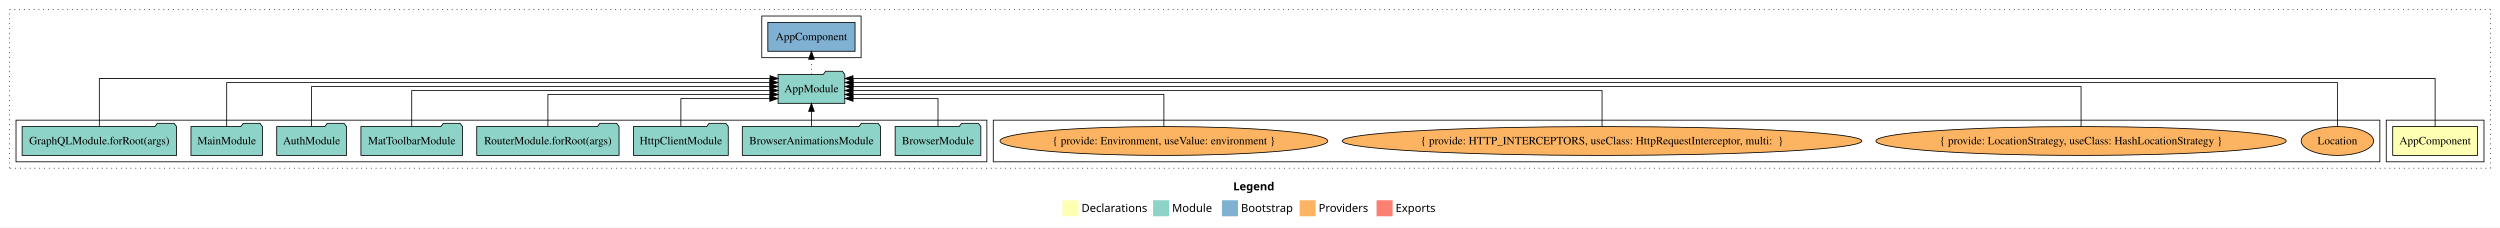
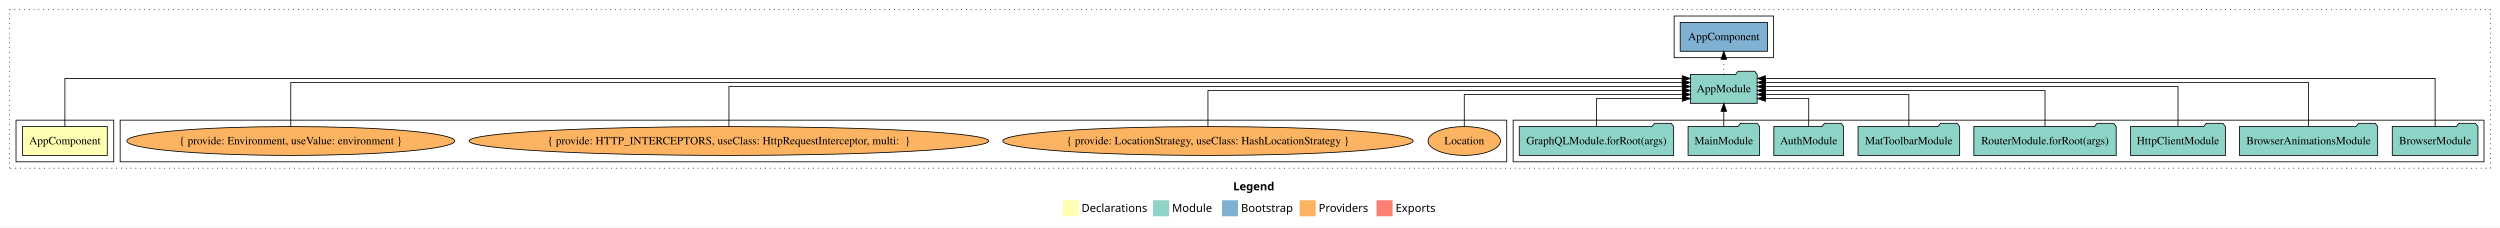
<svg xmlns="http://www.w3.org/2000/svg" width="3121pt" height="284pt" viewBox="0.00 0.00 3121.00 284.00">
  <g id="graph0" class="graph" transform="scale(1 1) rotate(0) translate(4 280)">
    <polygon fill="white" stroke="transparent" points="-4,4 -4,-280 3117,-280 3117,4 -4,4" />
    <text text-anchor="start" x="1535.51" y="-42.4" font-family="sans-serif" font-weight="bold" font-size="14.00">Legend</text>
    <polygon fill="#ffffb3" stroke="transparent" points="1322.5,-10 1322.5,-30 1342.5,-30 1342.5,-10 1322.5,-10" />
    <text text-anchor="start" x="1346.13" y="-15.4" font-family="sans-serif" font-size="14.00">  Declarations</text>
    <polygon fill="#8dd3c7" stroke="transparent" points="1435.5,-10 1435.5,-30 1455.5,-30 1455.5,-10 1435.5,-10" />
    <text text-anchor="start" x="1459.23" y="-15.4" font-family="sans-serif" font-size="14.00">  Module</text>
    <polygon fill="#80b1d3" stroke="transparent" points="1521.5,-10 1521.5,-30 1541.5,-30 1541.5,-10 1521.5,-10" />
    <text text-anchor="start" x="1545.28" y="-15.4" font-family="sans-serif" font-size="14.00">  Bootstrap</text>
    <polygon fill="#fdb462" stroke="transparent" points="1618.5,-10 1618.5,-30 1638.5,-30 1638.5,-10 1618.5,-10" />
    <text text-anchor="start" x="1642.17" y="-15.4" font-family="sans-serif" font-size="14.00">  Providers</text>
    <polygon fill="#fb8072" stroke="transparent" points="1714.5,-10 1714.5,-30 1734.5,-30 1734.5,-10 1714.5,-10" />
    <text text-anchor="start" x="1738.23" y="-15.4" font-family="sans-serif" font-size="14.00">  Exports</text>
    <g id="clust1" class="cluster">
      <polygon fill="none" stroke="black" stroke-dasharray="1,5" points="8,-70 8,-268 3105,-268 3105,-70 8,-70" />
    </g>
-     <g id="clust2" class="cluster">
-       <polygon fill="none" stroke="black" points="2975,-78 2975,-130 3097,-130 3097,-78 2975,-78" />
+     <g id="clust4" class="cluster">
+       <polygon fill="none" stroke="black" points="1885,-78 1885,-130 3097,-130 3097,-78 1885,-78" />
    </g>
    <g id="clust7" class="cluster">
-       <polygon fill="none" stroke="black" points="1236,-78 1236,-130 2967,-130 2967,-78 1236,-78" />
+       <polygon fill="none" stroke="black" points="146,-78 146,-130 1877,-130 1877,-78 146,-78" />
+     </g>
+     <g id="clust2" class="cluster">
+       <polygon fill="none" stroke="black" points="16,-78 16,-130 138,-130 138,-78 16,-78" />
    </g>
    <g id="clust6" class="cluster">
-       <polygon fill="none" stroke="black" points="947,-208 947,-260 1071,-260 1071,-208 947,-208" />
-     </g>
-     <g id="clust4" class="cluster">
-       <polygon fill="none" stroke="black" points="16,-78 16,-130 1228,-130 1228,-78 16,-78" />
+       <polygon fill="none" stroke="black" points="2086,-208 2086,-260 2210,-260 2210,-208 2086,-208" />
    </g>
    <g id="node1" class="node">
-       <polygon fill="#ffffb3" stroke="black" points="3088.94,-122 2983.06,-122 2983.06,-86 3088.94,-86 3088.94,-122" />
-       <text text-anchor="middle" x="3036" y="-99.8" font-family="Times,serif" font-size="14.00">AppComponent</text>
+       <polygon fill="#ffffb3" stroke="black" points="129.94,-122 24.06,-122 24.06,-86 129.94,-86 129.94,-122" />
+       <text text-anchor="middle" x="77" y="-99.8" font-family="Times,serif" font-size="14.00">AppComponent</text>
    </g>
    <g id="node2" class="node">
-       <polygon fill="#8dd3c7" stroke="black" points="1050.66,-187 1047.66,-191 1026.66,-191 1023.66,-187 967.34,-187 967.34,-151 1050.66,-151 1050.66,-187" />
-       <text text-anchor="middle" x="1009" y="-164.8" font-family="Times,serif" font-size="14.00">AppModule</text>
+       <polygon fill="#8dd3c7" stroke="black" points="2189.66,-187 2186.66,-191 2165.66,-191 2162.66,-187 2106.34,-187 2106.34,-151 2189.66,-151 2189.66,-187" />
+       <text text-anchor="middle" x="2148" y="-164.8" font-family="Times,serif" font-size="14.00">AppModule</text>
    </g>
    <g id="edge1" class="edge">
-       <path fill="none" stroke="black" d="M3036,-122.09C3036,-145.13 3036,-182 3036,-182 3036,-182 1060.87,-182 1060.87,-182" />
-       <polygon fill="black" stroke="black" points="1060.87,-178.5 1050.87,-182 1060.87,-185.5 1060.87,-178.5" />
+       <path fill="none" stroke="black" d="M77,-122.09C77,-145.13 77,-182 77,-182 77,-182 2096.16,-182 2096.16,-182" />
+       <polygon fill="black" stroke="black" points="2096.16,-185.5 2106.16,-182 2096.16,-178.5 2096.16,-185.5" />
    </g>
    <g id="node11" class="node">
-       <polygon fill="#80b1d3" stroke="black" points="1063.44,-252 954.56,-252 954.56,-216 1063.44,-216 1063.44,-252" />
-       <text text-anchor="middle" x="1009" y="-229.8" font-family="Times,serif" font-size="14.00">AppComponent </text>
+       <polygon fill="#80b1d3" stroke="black" points="2202.44,-252 2093.56,-252 2093.56,-216 2202.44,-216 2202.44,-252" />
+       <text text-anchor="middle" x="2148" y="-229.8" font-family="Times,serif" font-size="14.00">AppComponent </text>
    </g>
    <g id="edge10" class="edge">
-       <path fill="none" stroke="black" stroke-dasharray="1,5" d="M1009,-187.11C1009,-187.11 1009,-205.99 1009,-205.99" />
-       <polygon fill="black" stroke="black" points="1005.5,-205.99 1009,-215.99 1012.5,-205.99 1005.5,-205.99" />
+       <path fill="none" stroke="black" stroke-dasharray="1,5" d="M2148,-187.11C2148,-187.11 2148,-205.99 2148,-205.99" />
+       <polygon fill="black" stroke="black" points="2144.5,-205.99 2148,-215.99 2151.5,-205.99 2144.5,-205.99" />
    </g>
    <g id="node3" class="node">
-       <polygon fill="#8dd3c7" stroke="black" points="1220.47,-122 1217.47,-126 1196.47,-126 1193.47,-122 1113.53,-122 1113.53,-86 1220.47,-86 1220.47,-122" />
-       <text text-anchor="middle" x="1167" y="-99.8" font-family="Times,serif" font-size="14.00">BrowserModule</text>
+       <polygon fill="#8dd3c7" stroke="black" points="3089.47,-122 3086.47,-126 3065.47,-126 3062.47,-122 2982.53,-122 2982.53,-86 3089.47,-86 3089.47,-122" />
+       <text text-anchor="middle" x="3036" y="-99.8" font-family="Times,serif" font-size="14.00">BrowserModule</text>
    </g>
    <g id="edge2" class="edge">
-       <path fill="none" stroke="black" d="M1167,-122.24C1167,-137.57 1167,-157 1167,-157 1167,-157 1060.93,-157 1060.93,-157" />
-       <polygon fill="black" stroke="black" points="1060.93,-153.5 1050.93,-157 1060.93,-160.5 1060.93,-153.5" />
+       <path fill="none" stroke="black" d="M3036,-122.09C3036,-145.13 3036,-182 3036,-182 3036,-182 2199.94,-182 2199.94,-182" />
+       <polygon fill="black" stroke="black" points="2199.94,-178.5 2189.94,-182 2199.94,-185.5 2199.94,-178.5" />
    </g>
    <g id="node4" class="node">
-       <polygon fill="#8dd3c7" stroke="black" points="1095.3,-122 1092.3,-126 1071.3,-126 1068.3,-122 922.7,-122 922.7,-86 1095.3,-86 1095.3,-122" />
-       <text text-anchor="middle" x="1009" y="-99.8" font-family="Times,serif" font-size="14.00">BrowserAnimationsModule</text>
+       <polygon fill="#8dd3c7" stroke="black" points="2964.3,-122 2961.3,-126 2940.3,-126 2937.3,-122 2791.7,-122 2791.7,-86 2964.3,-86 2964.3,-122" />
+       <text text-anchor="middle" x="2878" y="-99.8" font-family="Times,serif" font-size="14.00">BrowserAnimationsModule</text>
    </g>
    <g id="edge3" class="edge">
-       <path fill="none" stroke="black" d="M1009,-122.11C1009,-122.11 1009,-140.99 1009,-140.99" />
-       <polygon fill="black" stroke="black" points="1005.5,-140.99 1009,-150.99 1012.5,-140.99 1005.5,-140.99" />
+       <path fill="none" stroke="black" d="M2878,-122.04C2878,-143.66 2878,-177 2878,-177 2878,-177 2199.87,-177 2199.87,-177" />
+       <polygon fill="black" stroke="black" points="2199.87,-173.5 2189.87,-177 2199.87,-180.5 2199.87,-173.5" />
    </g>
    <g id="node5" class="node">
-       <polygon fill="#8dd3c7" stroke="black" points="905.16,-122 902.16,-126 881.16,-126 878.16,-122 786.84,-122 786.84,-86 905.16,-86 905.16,-122" />
-       <text text-anchor="middle" x="846" y="-99.8" font-family="Times,serif" font-size="14.00">HttpClientModule</text>
+       <polygon fill="#8dd3c7" stroke="black" points="2774.16,-122 2771.16,-126 2750.16,-126 2747.16,-122 2655.84,-122 2655.84,-86 2774.16,-86 2774.16,-122" />
+       <text text-anchor="middle" x="2715" y="-99.8" font-family="Times,serif" font-size="14.00">HttpClientModule</text>
    </g>
    <g id="edge4" class="edge">
-       <path fill="none" stroke="black" d="M846,-122.24C846,-137.57 846,-157 846,-157 846,-157 957.02,-157 957.02,-157" />
-       <polygon fill="black" stroke="black" points="957.02,-160.5 967.02,-157 957.02,-153.5 957.02,-160.5" />
+       <path fill="none" stroke="black" d="M2715,-122.22C2715,-142.37 2715,-172 2715,-172 2715,-172 2199.69,-172 2199.69,-172" />
+       <polygon fill="black" stroke="black" points="2199.69,-168.5 2189.69,-172 2199.69,-175.5 2199.69,-168.5" />
    </g>
    <g id="node6" class="node">
-       <polygon fill="#8dd3c7" stroke="black" points="768.84,-122 765.84,-126 744.84,-126 741.84,-122 591.16,-122 591.16,-86 768.84,-86 768.84,-122" />
-       <text text-anchor="middle" x="680" y="-99.8" font-family="Times,serif" font-size="14.00">RouterModule.forRoot(args)</text>
+       <polygon fill="#8dd3c7" stroke="black" points="2637.84,-122 2634.84,-126 2613.84,-126 2610.84,-122 2460.16,-122 2460.16,-86 2637.84,-86 2637.84,-122" />
+       <text text-anchor="middle" x="2549" y="-99.8" font-family="Times,serif" font-size="14.00">RouterModule.forRoot(args)</text>
    </g>
    <g id="edge5" class="edge">
-       <path fill="none" stroke="black" d="M680,-122.03C680,-139.06 680,-162 680,-162 680,-162 957.33,-162 957.33,-162" />
-       <polygon fill="black" stroke="black" points="957.33,-165.5 967.33,-162 957.33,-158.5 957.33,-165.5" />
+       <path fill="none" stroke="black" d="M2549,-122.22C2549,-140.83 2549,-167 2549,-167 2549,-167 2199.78,-167 2199.78,-167" />
+       <polygon fill="black" stroke="black" points="2199.78,-163.5 2189.78,-167 2199.78,-170.5 2199.78,-163.5" />
    </g>
    <g id="node7" class="node">
-       <polygon fill="#8dd3c7" stroke="black" points="573.42,-122 570.42,-126 549.42,-126 546.42,-122 446.58,-122 446.58,-86 573.42,-86 573.42,-122" />
-       <text text-anchor="middle" x="510" y="-99.8" font-family="Times,serif" font-size="14.00">MatToolbarModule</text>
+       <polygon fill="#8dd3c7" stroke="black" points="2442.42,-122 2439.42,-126 2418.42,-126 2415.42,-122 2315.58,-122 2315.58,-86 2442.42,-86 2442.42,-122" />
+       <text text-anchor="middle" x="2379" y="-99.8" font-family="Times,serif" font-size="14.00">MatToolbarModule</text>
    </g>
    <g id="edge6" class="edge">
-       <path fill="none" stroke="black" d="M510,-122.22C510,-140.83 510,-167 510,-167 510,-167 957.31,-167 957.31,-167" />
-       <polygon fill="black" stroke="black" points="957.31,-170.5 967.31,-167 957.31,-163.5 957.31,-170.5" />
+       <path fill="none" stroke="black" d="M2379,-122.03C2379,-139.06 2379,-162 2379,-162 2379,-162 2199.83,-162 2199.83,-162" />
+       <polygon fill="black" stroke="black" points="2199.83,-158.5 2189.83,-162 2199.83,-165.5 2199.83,-158.5" />
    </g>
    <g id="node8" class="node">
-       <polygon fill="#8dd3c7" stroke="black" points="428.55,-122 425.55,-126 404.55,-126 401.55,-122 341.45,-122 341.45,-86 428.55,-86 428.55,-122" />
-       <text text-anchor="middle" x="385" y="-99.8" font-family="Times,serif" font-size="14.00">AuthModule</text>
+       <polygon fill="#8dd3c7" stroke="black" points="2297.55,-122 2294.55,-126 2273.55,-126 2270.55,-122 2210.45,-122 2210.45,-86 2297.55,-86 2297.55,-122" />
+       <text text-anchor="middle" x="2254" y="-99.8" font-family="Times,serif" font-size="14.00">AuthModule</text>
    </g>
    <g id="edge7" class="edge">
-       <path fill="none" stroke="black" d="M385,-122.22C385,-142.37 385,-172 385,-172 385,-172 957.09,-172 957.09,-172" />
-       <polygon fill="black" stroke="black" points="957.09,-175.5 967.09,-172 957.09,-168.5 957.09,-175.5" />
+       <path fill="none" stroke="black" d="M2254,-122.24C2254,-137.57 2254,-157 2254,-157 2254,-157 2199.89,-157 2199.89,-157" />
+       <polygon fill="black" stroke="black" points="2199.89,-153.5 2189.89,-157 2199.89,-160.5 2199.89,-153.5" />
    </g>
    <g id="node9" class="node">
-       <polygon fill="#8dd3c7" stroke="black" points="323.6,-122 320.6,-126 299.6,-126 296.6,-122 234.4,-122 234.4,-86 323.6,-86 323.6,-122" />
-       <text text-anchor="middle" x="279" y="-99.8" font-family="Times,serif" font-size="14.00">MainModule</text>
+       <polygon fill="#8dd3c7" stroke="black" points="2192.6,-122 2189.6,-126 2168.6,-126 2165.6,-122 2103.4,-122 2103.4,-86 2192.6,-86 2192.6,-122" />
+       <text text-anchor="middle" x="2148" y="-99.8" font-family="Times,serif" font-size="14.00">MainModule</text>
    </g>
    <g id="edge8" class="edge">
-       <path fill="none" stroke="black" d="M279,-122.04C279,-143.66 279,-177 279,-177 279,-177 957.13,-177 957.13,-177" />
-       <polygon fill="black" stroke="black" points="957.13,-180.5 967.13,-177 957.13,-173.5 957.13,-180.5" />
+       <path fill="none" stroke="black" d="M2148,-122.11C2148,-122.11 2148,-140.99 2148,-140.99" />
+       <polygon fill="black" stroke="black" points="2144.5,-140.99 2148,-150.99 2151.5,-140.99 2144.5,-140.99" />
    </g>
    <g id="node10" class="node">
-       <polygon fill="#8dd3c7" stroke="black" points="216.38,-122 213.38,-126 192.38,-126 189.38,-122 23.62,-122 23.62,-86 216.38,-86 216.38,-122" />
-       <text text-anchor="middle" x="120" y="-99.8" font-family="Times,serif" font-size="14.00">GraphQLModule.forRoot(args)</text>
+       <polygon fill="#8dd3c7" stroke="black" points="2085.38,-122 2082.38,-126 2061.38,-126 2058.38,-122 1892.62,-122 1892.62,-86 2085.38,-86 2085.38,-122" />
+       <text text-anchor="middle" x="1989" y="-99.8" font-family="Times,serif" font-size="14.00">GraphQLModule.forRoot(args)</text>
    </g>
    <g id="edge9" class="edge">
-       <path fill="none" stroke="black" d="M120,-122.09C120,-145.13 120,-182 120,-182 120,-182 957.31,-182 957.31,-182" />
-       <polygon fill="black" stroke="black" points="957.31,-185.5 967.31,-182 957.31,-178.5 957.31,-185.5" />
+       <path fill="none" stroke="black" d="M1989,-122.24C1989,-137.57 1989,-157 1989,-157 1989,-157 2096.22,-157 2096.22,-157" />
+       <polygon fill="black" stroke="black" points="2096.22,-160.5 2106.22,-157 2096.22,-153.5 2096.22,-160.5" />
    </g>
    <g id="node12" class="node">
-       <ellipse fill="#fdb462" stroke="black" cx="2914" cy="-104" rx="45.22" ry="18" />
-       <text text-anchor="middle" x="2914" y="-99.8" font-family="Times,serif" font-size="14.00">Location</text>
+       <ellipse fill="#fdb462" stroke="black" cx="1824" cy="-104" rx="45.22" ry="18" />
+       <text text-anchor="middle" x="1824" y="-99.8" font-family="Times,serif" font-size="14.00">Location</text>
    </g>
    <g id="edge11" class="edge">
-       <path fill="none" stroke="black" d="M2914,-122.04C2914,-143.66 2914,-177 2914,-177 2914,-177 1061.01,-177 1061.01,-177" />
-       <polygon fill="black" stroke="black" points="1061.01,-173.5 1051.01,-177 1061.01,-180.5 1061.01,-173.5" />
+       <path fill="none" stroke="black" d="M1824,-122.03C1824,-139.06 1824,-162 1824,-162 1824,-162 2096.31,-162 2096.31,-162" />
+       <polygon fill="black" stroke="black" points="2096.31,-165.5 2106.31,-162 2096.31,-158.5 2096.31,-165.5" />
    </g>
    <g id="node13" class="node">
-       <ellipse fill="#fdb462" stroke="black" cx="2594" cy="-104" rx="256.11" ry="18" />
-       <text text-anchor="middle" x="2594" y="-99.8" font-family="Times,serif" font-size="14.00">{ provide: LocationStrategy, useClass: HashLocationStrategy }</text>
+       <ellipse fill="#fdb462" stroke="black" cx="1504" cy="-104" rx="256.11" ry="18" />
+       <text text-anchor="middle" x="1504" y="-99.8" font-family="Times,serif" font-size="14.00">{ provide: LocationStrategy, useClass: HashLocationStrategy }</text>
    </g>
    <g id="edge12" class="edge">
-       <path fill="none" stroke="black" d="M2594,-122.22C2594,-142.37 2594,-172 2594,-172 2594,-172 1060.99,-172 1060.99,-172" />
-       <polygon fill="black" stroke="black" points="1060.99,-168.5 1050.99,-172 1060.99,-175.5 1060.99,-168.5" />
+       <path fill="none" stroke="black" d="M1504,-122.22C1504,-140.83 1504,-167 1504,-167 1504,-167 2096.24,-167 2096.24,-167" />
+       <polygon fill="black" stroke="black" points="2096.24,-170.5 2106.24,-167 2096.24,-163.5 2096.24,-170.5" />
    </g>
    <g id="node14" class="node">
-       <ellipse fill="#fdb462" stroke="black" cx="1996" cy="-104" rx="324.36" ry="18" />
-       <text text-anchor="middle" x="1996" y="-99.8" font-family="Times,serif" font-size="14.00">{ provide: HTTP_INTERCEPTORS, useClass: HttpRequestInterceptor, multi:  }</text>
+       <ellipse fill="#fdb462" stroke="black" cx="906" cy="-104" rx="324.36" ry="18" />
+       <text text-anchor="middle" x="906" y="-99.8" font-family="Times,serif" font-size="14.00">{ provide: HTTP_INTERCEPTORS, useClass: HttpRequestInterceptor, multi:  }</text>
    </g>
    <g id="edge13" class="edge">
-       <path fill="none" stroke="black" d="M1996,-122.22C1996,-140.83 1996,-167 1996,-167 1996,-167 1060.78,-167 1060.78,-167" />
-       <polygon fill="black" stroke="black" points="1060.78,-163.5 1050.78,-167 1060.78,-170.5 1060.78,-163.5" />
+       <path fill="none" stroke="black" d="M906,-122.22C906,-142.37 906,-172 906,-172 906,-172 2096.32,-172 2096.32,-172" />
+       <polygon fill="black" stroke="black" points="2096.32,-175.5 2106.32,-172 2096.32,-168.5 2096.32,-175.5" />
    </g>
    <g id="node15" class="node">
-       <ellipse fill="#fdb462" stroke="black" cx="1449" cy="-104" rx="204.64" ry="18" />
-       <text text-anchor="middle" x="1449" y="-99.8" font-family="Times,serif" font-size="14.00">{ provide: Environment, useValue: environment }</text>
+       <ellipse fill="#fdb462" stroke="black" cx="359" cy="-104" rx="204.64" ry="18" />
+       <text text-anchor="middle" x="359" y="-99.8" font-family="Times,serif" font-size="14.00">{ provide: Environment, useValue: environment }</text>
    </g>
    <g id="edge14" class="edge">
-       <path fill="none" stroke="black" d="M1449,-122.03C1449,-139.06 1449,-162 1449,-162 1449,-162 1060.79,-162 1060.79,-162" />
-       <polygon fill="black" stroke="black" points="1060.79,-158.5 1050.79,-162 1060.79,-165.5 1060.79,-158.5" />
+       <path fill="none" stroke="black" d="M359,-122.04C359,-143.66 359,-177 359,-177 359,-177 2095.98,-177 2095.98,-177" />
+       <polygon fill="black" stroke="black" points="2095.98,-180.5 2105.98,-177 2095.98,-173.5 2095.98,-180.5" />
    </g>
  </g>
</svg>
